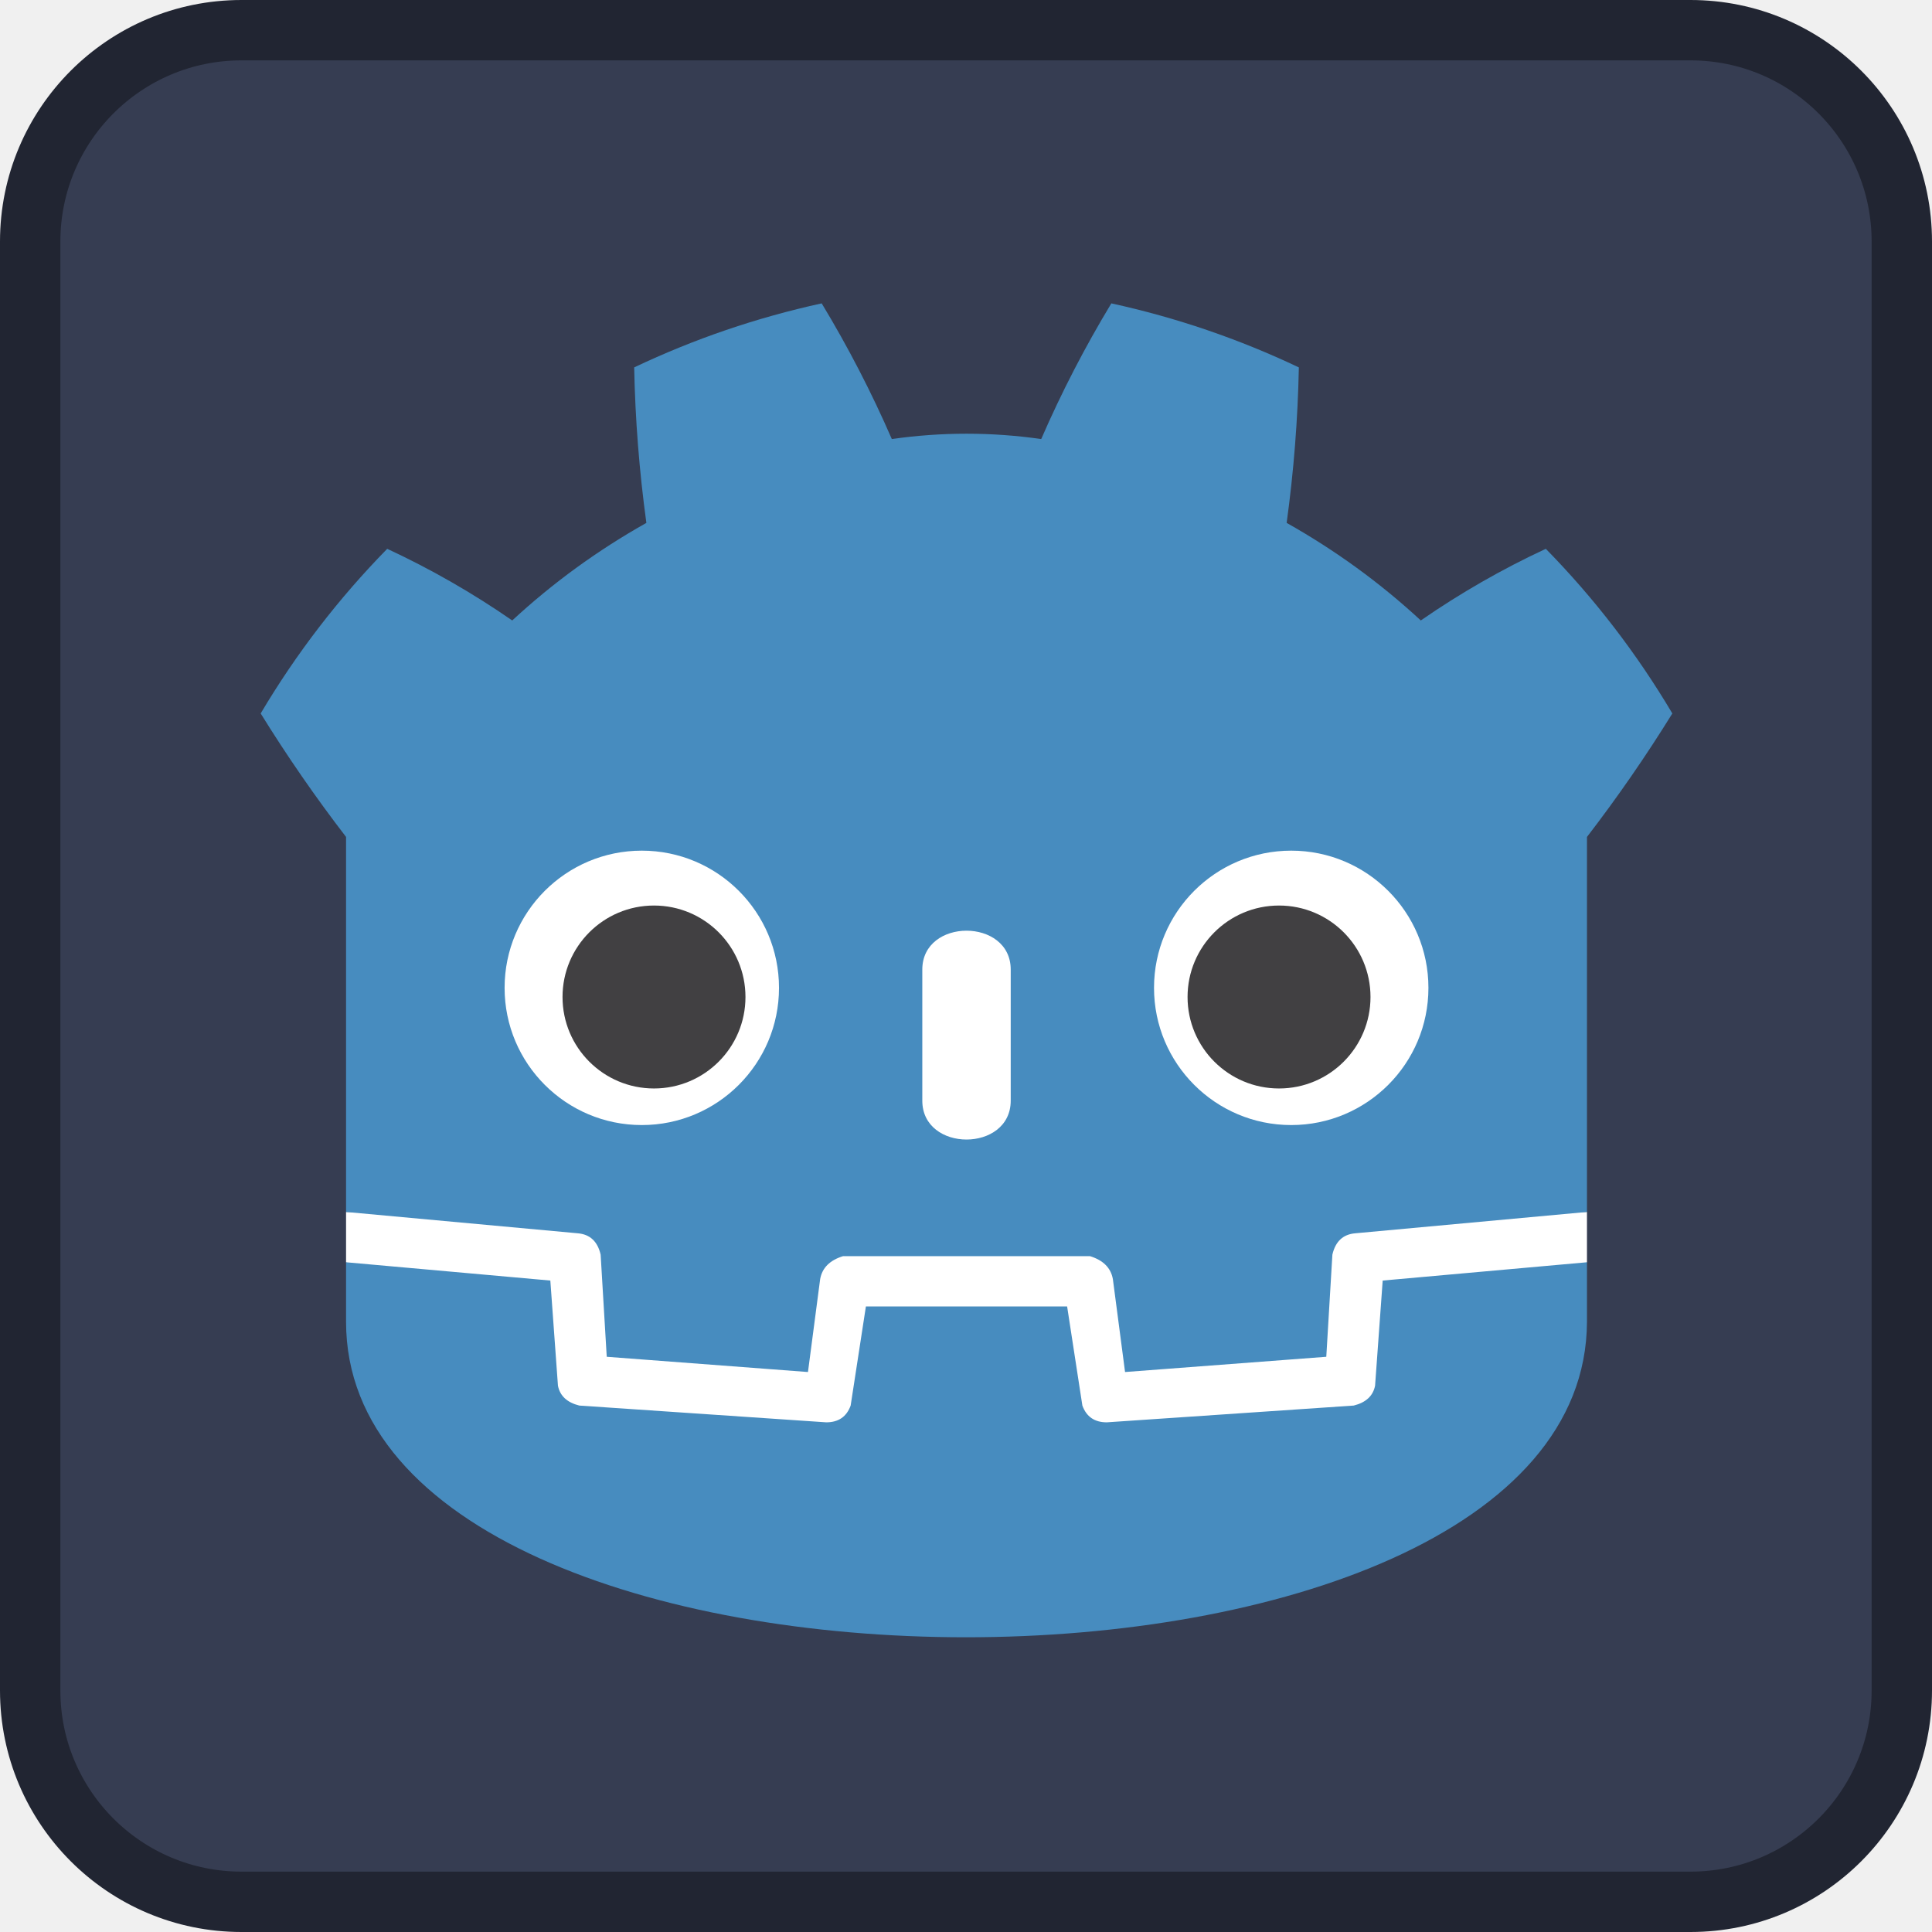
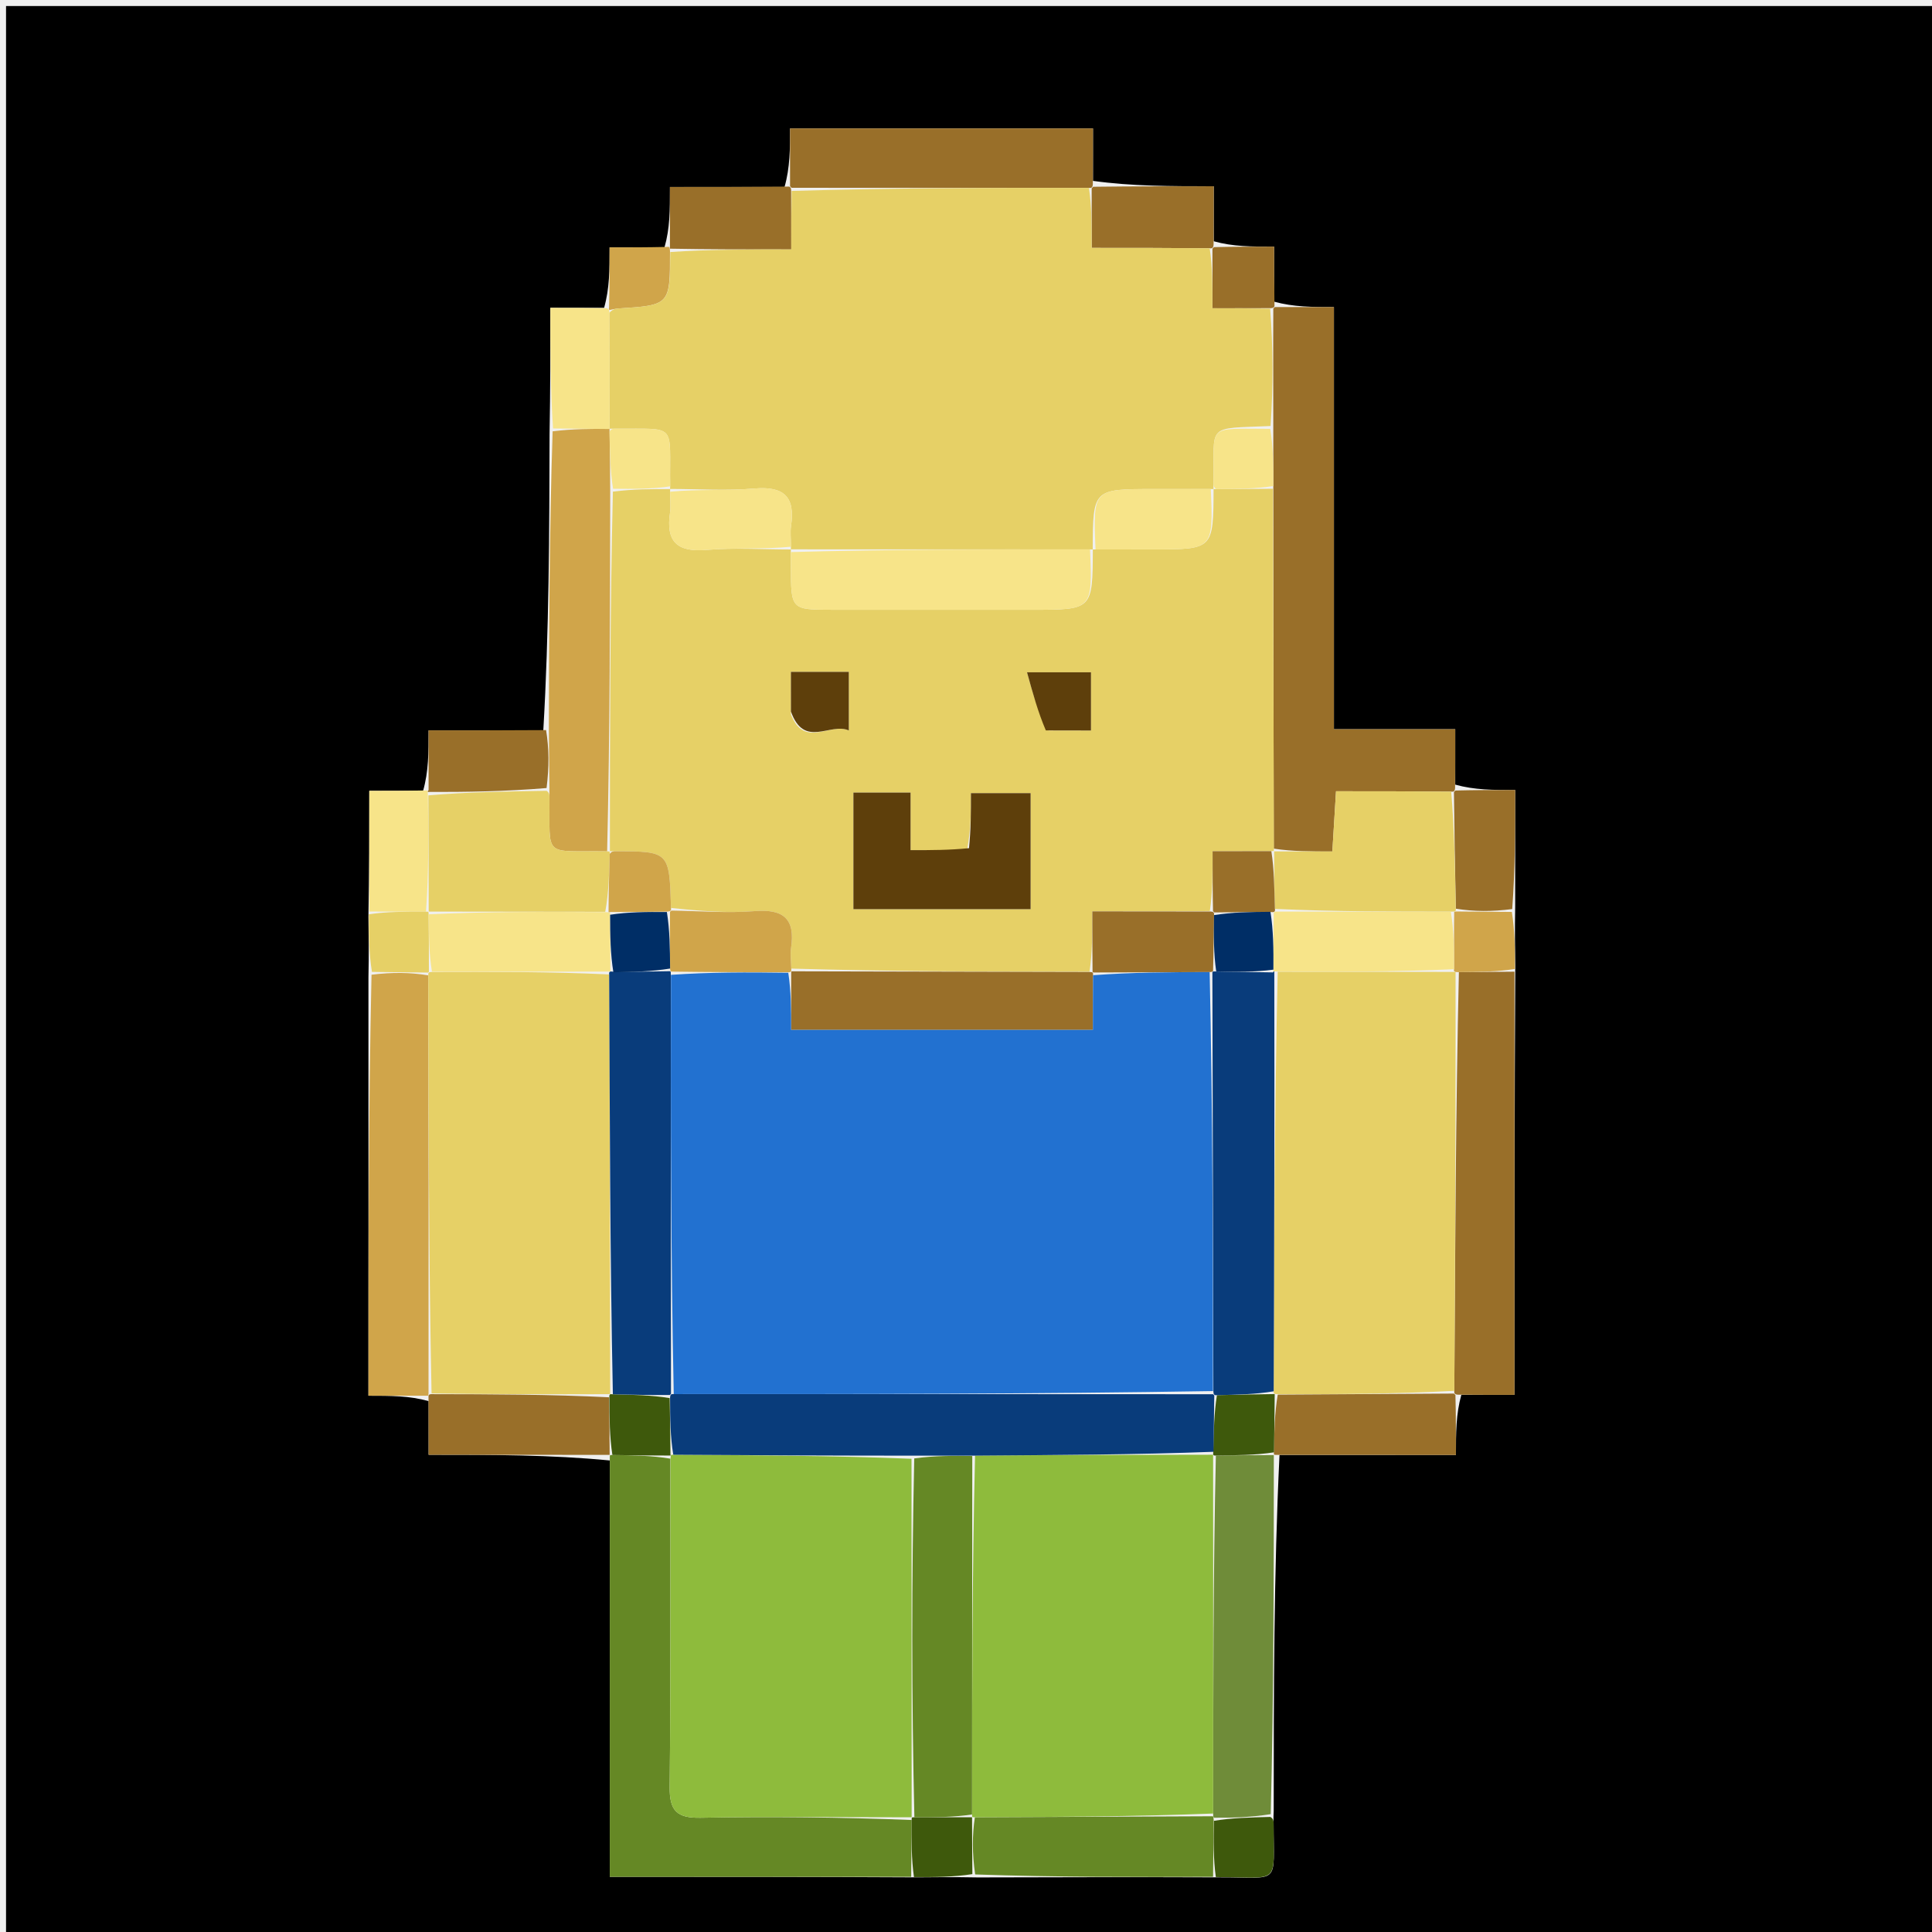
- <svg xmlns="http://www.w3.org/2000/svg" width="128" height="128">
-   <rect width="124" height="124" x="2" y="2" fill="#363d52" stroke="#212532" stroke-width="4" rx="14" />
-   <g fill="#fff" transform="translate(12.322 12.322)scale(.101)">
-     <path d="M105 673v33q407 354 814 0v-33z" />
-     <path fill="#478cbf" d="m105 673 152 14q12 1 15 14l4 67 132 10 8-61q2-11 15-15h162q13 4 15 15l8 61 132-10 4-67q3-13 15-14l152-14V427q30-39 56-81-35-59-83-108-43 20-82 47-40-37-88-64 7-51 8-102-59-28-123-42-26 43-46 89-49-7-98 0-20-46-46-89-64 14-123 42 1 51 8 102-48 27-88 64-39-27-82-47-48 49-83 108 26 42 56 81zm0 33v39c0 276 813 276 814 0v-39l-134 12-5 69q-2 10-14 13l-162 11q-12 0-16-11l-10-65H446l-10 65q-4 11-16 11l-162-11q-12-3-14-13l-5-69z" />
-     <path d="M483 600c0 34 58 34 58 0v-86c0-34-58-34-58 0z" />
-     <circle cx="725" cy="526" r="90" />
-     <circle cx="299" cy="526" r="90" />
-   </g>
-   <g fill="#414042" transform="translate(12.322 12.322)scale(.101)">
-     <circle cx="307" cy="532" r="60" />
-     <circle cx="717" cy="532" r="60" />
-   </g>
+ <svg xmlns="http://www.w3.org/2000/svg" version="1.1" id="Layer_1" x="0px" y="0px" width="100%" viewBox="0 0 320 320" enable-background="new 0 0 320 320" xml:space="preserve">
+   <path fill="#000000" opacity="1" stroke="none" d=" M181,321   C120.667,321 60.833,321 1,321   C1,214.333 1,107.667 1,1   C107.667,1 214.333,1 321,1   C321,107.667 321,214.333 321,321   C274.5,321 228,321 181,321  M250.964,150.123   C250.964,143.905 250.964,137.688 250.964,130.851   C247.327,130.851 244.235,130.851 241.034,129.96   C241.034,127.051 241.034,124.142 241.034,120.782   C233.895,120.782 227.64,120.782 220.94,120.782   C220.94,97.39 220.94,74.47 220.94,50.857   C217.383,50.857 214.266,50.857 211.036,49.966   C211.036,47.099 211.036,44.231 211.036,40.851   C207.27,40.851 204.207,40.851 201.034,39.96   C201.034,37.079 201.034,34.198 201.034,30.851   C193.886,30.851 187.515,30.851 181.034,29.96   C181.034,27.057 181.034,24.154 181.034,21.271   C163.955,21.271 147.742,21.271 130.857,21.271   C130.857,24.639 130.857,27.745 129.945,30.965   C123.698,30.965 117.451,30.965 110.963,30.965   C110.963,34.836 110.963,37.828 110.06,40.972   C107.144,40.972 104.227,40.972 100.968,40.972   C100.968,44.67 100.968,47.778 100.057,50.989   C97.123,50.989 94.189,50.989 91.159,50.989   C91.159,58.027 91.159,64.493 91.024,71.893   C90.986,88.222 90.948,104.551 89.988,120.972   C83.803,120.972 77.617,120.972 70.987,120.972   C70.987,124.696 70.987,127.78 70.078,130.986   C67.175,130.986 64.271,130.986 61.165,130.986   C61.165,137.952 61.165,144.466 61.02,151.88   C61.068,154.91 61.115,157.94 61.025,161.902   C61.025,184.826 61.025,207.749 61.025,231.178   C64.698,231.178 67.829,231.178 70.99,232.07   C70.99,234.958 70.99,237.846 70.99,240.956   C81.54,240.956 91.266,240.956 100.998,241.899   C100.998,264.776 100.998,287.653 100.998,310.859   C118.086,310.859 134.504,310.859 151.841,310.95   C154.92,310.919 157.999,310.889 162,310.963   C174.974,310.928 187.948,310.893 201.843,310.949   C212.213,310.896 210.949,312.555 210.949,301.9   C210.949,301.572 210.893,301.245 210.967,299.995   C210.973,280.317 210.98,260.638 211.926,240.991   C221.457,240.991 230.989,240.991 241.149,240.991   C241.149,237.333 241.149,234.238 242.04,231.034   C244.943,231.034 247.847,231.034 250.847,231.034   C250.847,207.091 250.847,184.015 250.977,160.05   C250.933,157.053 250.89,154.057 250.964,150.123  z" />
+   <path fill="#996F29" opacity="1" stroke="none" d=" M211.149,50.857   C214.266,50.857 217.383,50.857 220.94,50.857   C220.94,74.47 220.94,97.39 220.94,120.782   C227.64,120.782 233.895,120.782 241.034,120.782   C241.034,124.142 241.034,127.051 241.007,130.489   C240.981,131.017 240.817,131.183 240.365,131.12   C233.72,131.057 227.528,131.057 221.286,131.057   C221.061,134.752 220.885,137.648 220.679,141.032   C217.167,141.032 214.066,141.032 210.978,140.562   C210.94,120.379 210.891,100.667 210.901,80.508   C210.92,77.056 210.881,74.051 210.896,70.577   C210.905,63.8 210.862,57.491 210.9,51.101   C210.983,51.02 211.149,50.857 211.149,50.857  z" />
+   <path fill="#658825" opacity="1" stroke="none" d=" M150.922,310.859   C134.504,310.859 118.086,310.859 100.998,310.859   C100.998,287.653 100.998,264.776 101.004,241.444   C101.01,240.99 100.977,240.993 101.433,240.995   C104.944,241.045 107.999,241.093 111.037,241.6   C111.015,260.033 111.111,278.008 110.92,295.979   C110.878,299.946 112.13,301.151 116.051,301.078   C127.697,300.859 139.349,300.999 150.999,301.449   C150.973,304.887 150.948,307.873 150.922,310.859  z" />
+   <path fill="#D0A54A" opacity="1" stroke="none" d=" M70.96,231.178   C67.829,231.178 64.698,231.178 61.025,231.178   C61.025,207.749 61.025,184.826 61.535,161.444   C64.999,161.021 67.953,161.055 70.938,161.549   C70.987,184.902 71.004,207.797 70.977,230.81   C70.932,230.928 70.96,231.178 70.96,231.178  z" />
+   <path fill="#D0A54A" opacity="1" stroke="none" d=" M90.909,120.88   C90.948,104.551 90.986,88.222 91.535,71.438   C95.021,71.009 97.997,71.034 100.982,71.034   C100.991,71.008 100.939,71.012 100.959,71.464   C101.019,74.922 101.059,77.928 101.071,81.406   C101.035,101.591 101.027,121.305 100.56,141.012   C89.778,140.854 91.122,142.315 90.999,131.945   C90.995,131.62 90.996,131.295 90.996,130.515   C90.968,127 90.939,123.94 90.909,120.88  z" />
+   <path fill="#996F29" opacity="1" stroke="none" d=" M250.847,160.939   C250.847,184.015 250.847,207.091 250.847,231.034   C247.847,231.034 244.943,231.034 241.511,231.007   C240.983,230.981 240.817,230.817 240.88,230.365   C241.029,206.951 241.115,183.99 241.639,161.02   C245,160.987 247.924,160.963 250.847,160.939  z" />
+   <path fill="#6F8C39" opacity="1" stroke="none" d=" M210.986,240.959   C210.98,260.638 210.973,280.317 210.473,300.481   C207.018,301.029 204.058,301.09 201.052,301.071   C201.007,300.99 200.913,300.831 200.942,300.379   C200.956,280.323 200.941,260.72 201.387,241.081   C204.904,241.033 207.961,241.021 211.001,241.003   C210.984,240.997 210.986,240.959 210.986,240.959  z" />
+   <path fill="#996F29" opacity="1" stroke="none" d=" M130.857,30.851   C130.857,27.745 130.857,24.639 130.857,21.271   C147.742,21.271 163.955,21.271 181.034,21.271   C181.034,24.154 181.034,27.057 181.007,30.489   C180.981,31.017 180.818,31.183 180.365,31.12   C163.67,31.099 147.426,31.14 131.101,31.1   C131.02,31.017 130.857,30.851 130.857,30.851  z" />
+   <path fill="#658825" opacity="1" stroke="none" d=" M200.922,310.859   C187.948,310.893 174.974,310.928 161.516,310.468   C161.021,306.981 161.012,303.99 161.47,300.999   C174.93,300.943 187.922,300.887 200.913,300.831   C200.913,300.831 201.007,300.99 201.02,301.507   C200.996,304.968 200.959,307.914 200.922,310.859  z" />
+   <path fill="#996F29" opacity="1" stroke="none" d=" M101.001,240.973   C91.266,240.956 81.54,240.956 70.99,240.956   C70.99,237.846 70.99,234.958 70.975,231.624   C70.96,231.178 70.932,230.928 71.434,230.915   C81.568,230.929 91.199,230.956 100.882,231.435   C100.948,234.922 100.962,237.958 100.977,240.993   C100.977,240.993 101.01,240.99 101.001,240.973  z" />
+   <path fill="#996F29" opacity="1" stroke="none" d=" M241.066,231.062   C241.149,234.238 241.149,237.333 241.149,240.991   C230.989,240.991 221.457,240.991 211.456,240.975   C210.986,240.959 210.984,240.997 210.995,240.547   C211.063,237.062 211.119,234.026 211.633,230.994   C221.666,230.937 231.242,230.877 240.817,230.817   C240.817,230.817 240.983,230.981 241.066,231.062  z" />
+   <path fill="#996F29" opacity="1" stroke="none" d=" M110.963,40.82   C110.963,37.828 110.963,34.836 110.963,30.965   C117.451,30.965 123.698,30.965 130.401,30.908   C130.857,30.851 131.02,31.017 131.039,31.541   C131.058,34.928 131.058,37.792 131.058,41.308   C123.751,41.308 117.386,41.308 110.978,41.189   C110.933,41.071 110.963,40.82 110.963,40.82  z" />
+   <path fill="#996F29" opacity="1" stroke="none" d=" M181.062,30.934   C187.515,30.851 193.886,30.851 201.034,30.851   C201.034,34.198 201.034,37.079 201.007,40.489   C200.981,41.017 200.817,41.183 200.365,41.12   C193.704,41.057 187.495,41.057 180.818,41.057   C180.818,37.117 180.818,34.15 180.818,31.183   C180.818,31.183 180.981,31.017 181.062,30.934  z" />
+   <path fill="#F7E489" opacity="1" stroke="none" d=" M100.973,71.06   C97.997,71.034 95.021,71.009 91.602,70.971   C91.159,64.493 91.159,58.027 91.159,50.989   C94.189,50.989 97.123,50.989 100.42,51.048   C100.783,51.106 100.926,51.356 100.95,51.795   C100.974,58.51 100.973,64.785 100.973,71.06  z" />
+   <path fill="#996F29" opacity="1" stroke="none" d=" M90.449,120.926   C90.939,123.94 90.968,127 90.529,130.525   C83.684,131.091 77.31,131.19 70.852,131.171   C70.769,131.053 70.987,130.864 70.987,130.864   C70.987,127.78 70.987,124.696 70.987,120.972   C77.617,120.972 83.803,120.972 90.449,120.926  z" />
+   <path fill="#F7E489" opacity="1" stroke="none" d=" M61.165,150.98   C61.165,144.466 61.165,137.952 61.165,130.986   C64.271,130.986 67.175,130.986 70.533,130.925   C70.987,130.864 70.769,131.053 70.869,131.62   C70.984,138.463 70.998,144.738 70.563,151.01   C67.13,150.998 64.148,150.989 61.165,150.98  z" />
+   <path fill="#996F29" opacity="1" stroke="none" d=" M241.062,130.934   C244.235,130.851 247.327,130.851 250.964,130.851   C250.964,137.688 250.964,143.905 250.468,150.574   C247.048,151.007 244.124,150.988 241.13,150.508   C240.98,143.758 240.899,137.47 240.817,131.183   C240.817,131.183 240.981,131.017 241.062,130.934  z" />
+   <path fill="#3E590C" opacity="1" stroke="none" d=" M201.382,310.904   C200.959,307.914 200.996,304.968 201.065,301.587   C204.058,301.09 207.018,301.029 210.421,300.942   C210.893,301.245 210.949,301.572 210.949,301.9   C210.949,312.555 212.213,310.896 201.382,310.904  z" />
+   <path fill="#3E590C" opacity="1" stroke="none" d=" M161.002,300.998   C161.012,303.99 161.021,306.981 161.055,310.416   C157.999,310.889 154.92,310.919 151.382,310.904   C150.948,307.873 150.973,304.887 151,301.45   C151,301 150.998,300.998 151.452,300.999   C154.938,300.999 157.97,300.999 161.001,300.999   C161,301 161.002,300.998 161.002,300.998  z" />
+   <path fill="#D0A54A" opacity="1" stroke="none" d=" M100.875,50.997   C100.968,47.778 100.968,44.67 100.968,40.972   C104.227,40.972 107.144,40.972 110.512,40.896   C110.963,40.82 110.933,41.071 110.972,41.624   C110.982,50.547 110.982,50.544 102.386,51.096   C101.896,51.128 101.412,51.267 100.926,51.356   C100.926,51.356 100.783,51.106 100.875,50.997  z" />
+   <path fill="#996F29" opacity="1" stroke="none" d=" M201.062,40.934   C204.207,40.851 207.27,40.851 211.036,40.851   C211.036,44.231 211.036,47.099 211.092,50.412   C211.149,50.857 210.983,51.02 210.46,51.039   C207.052,51.058 204.167,51.058 200.817,51.058   C200.817,47.11 200.817,44.146 200.817,41.183   C200.817,41.183 200.981,41.017 201.062,40.934  z" />
+   <path fill="#D0A54A" opacity="1" stroke="none" d=" M241.2,150.97   C244.124,150.988 247.048,151.007 250.409,151.043   C250.89,154.057 250.933,157.053 250.912,160.494   C247.924,160.963 245,160.987 241.525,161.013   C240.974,161.014 240.75,160.98 240.831,160.533   C240.859,157.064 240.804,154.042 240.862,151.003   C240.974,150.985 241.2,150.97 241.2,150.97  z" />
+   <path fill="#E6D066" opacity="1" stroke="none" d=" M61.092,151.43   C64.148,150.989 67.13,150.998 70.556,151.002   C70.999,150.999 70.986,150.986 70.99,151.44   C71.024,154.902 71.054,157.91 71.039,160.96   C70.995,161.004 70.907,161.09 70.907,161.09   C67.953,161.055 64.999,161.021 61.604,160.978   C61.115,157.94 61.068,154.91 61.092,151.43  z" />
+   <path fill="#E6D066" opacity="1" stroke="none" d=" M101.018,141.018   C101.027,121.305 101.035,101.591 101.516,81.427   C104.996,80.989 108.005,81.002 111.007,81.007   C111,81 110.986,80.986 110.99,81.444   C110.997,82.901 111.125,83.92 110.979,84.898   C110.265,89.666 112.113,91.504 117.023,91.086   C121.655,90.691 126.348,91.009 131.007,91.007   C131,91 130.986,90.986 130.99,91.444   C130.997,92.567 130.999,93.232 131,93.898   C131.012,100.993 131.012,100.997 137.991,100.999   C148.971,101.002 159.952,101 170.932,101   C180.969,101 180.969,101 181.007,90.993   C181,91 180.986,91.014 181.456,91.01   C184.923,91.003 187.92,91 190.917,91   C200.97,91 200.97,91 201.007,80.993   C201,81 200.986,81.014 201.438,81.01   C204.874,80.988 207.858,80.971 210.842,80.955   C210.891,100.667 210.94,120.379 210.995,140.545   C211,140.999 211.034,140.966 210.575,140.978   C207.246,140.989 204.377,140.989 200.843,140.989   C200.843,144.749 200.843,147.801 200.387,150.904   C193.824,150.954 187.718,150.954 180.923,150.954   C180.923,154.704 180.923,157.817 180.46,160.954   C163.693,160.945 147.39,160.911 131.059,160.431   C131.02,158.995 130.878,157.986 131.023,157.021   C131.733,152.288 129.874,150.526 125.034,150.909   C120.455,151.272 115.816,150.88 111.139,150.383   C110.862,141.03 110.862,141.03 101.973,140.993   C101.642,140.992 101.311,140.984 100.989,140.989   C100.998,140.998 101.018,141.018 101.018,141.018  M160.175,140.812   C157.243,140.812 154.312,140.812 150.817,140.812   C150.817,137.336 150.817,134.286 150.817,131.281   C147.306,131.281 144.38,131.281 141.351,131.281   C141.351,137.935 141.351,144.303 141.351,150.591   C151.402,150.591 161.098,150.591 170.703,150.591   C170.703,143.925 170.703,137.673 170.703,131.368   C167.354,131.368 164.313,131.368 160.818,131.368   C160.818,134.54 160.818,137.346 160.175,140.812  M131.007,118.321   C133.214,124.046 137.473,119.61 140.59,120.982   C140.59,117.242 140.59,114.215 140.59,111.283   C137.265,111.283 134.352,111.283 131.001,111.283   C131.001,113.503 131.001,115.445 131.007,118.321  M173.684,120.993   C175.951,120.993 178.219,120.993 180.701,120.993   C180.701,117.472 180.701,114.445 180.701,111.35   C177.367,111.35 174.339,111.35 170.107,111.35   C171.103,114.957 171.933,117.96 173.684,120.993  z" />
+   <path fill="#E6D066" opacity="1" stroke="none" d=" M200.365,41.12   C200.817,44.146 200.817,47.11 200.817,51.058   C204.167,51.058 207.052,51.058 210.377,51.12   C210.862,57.491 210.905,63.8 210.451,70.564   C199.54,71.031 201.166,70.084 200.996,80.022   C200.99,80.353 200.989,80.683 200.986,81.014   C200.986,81.014 201,81 200.537,80.998   C197.077,80.997 194.08,81 191.083,81   C181.03,81 181.03,81 180.986,91.014   C180.986,91.014 181,91 180.537,90.998   C163.711,90.992 147.349,90.989 130.986,90.986   C130.986,90.986 131,91 131.002,90.549   C131.003,89.099 130.875,88.08 131.021,87.102   C131.735,82.333 129.887,80.496 124.977,80.914   C120.345,81.309 115.652,80.991 110.986,80.986   C110.986,80.986 111,81 111.002,80.549   C110.854,69.885 112.347,71.09 101.914,71.005   C101.589,71.003 101.264,71.01 100.939,71.012   C100.939,71.012 100.991,71.008 100.982,71.034   C100.973,64.785 100.974,58.51 100.95,51.795   C101.412,51.267 101.896,51.128 102.386,51.096   C110.982,50.544 110.982,50.547 111.016,41.742   C117.386,41.308 123.751,41.308 131.058,41.308   C131.058,37.792 131.058,34.928 131.12,31.623   C147.426,31.14 163.67,31.099 180.365,31.12   C180.818,34.15 180.818,37.117 180.818,41.057   C187.495,41.057 193.704,41.057 200.365,41.12  z" />
+   <path fill="#E6D066" opacity="1" stroke="none" d=" M240.365,131.12   C240.899,137.47 240.98,143.758 241.13,150.508   C241.2,150.97 240.974,150.985 240.415,150.997   C230.32,151.001 220.784,150.993 211.163,150.542   C211.064,147.054 211.049,144.01 211.034,140.966   C211.034,140.966 211,140.999 210.983,141.016   C214.066,141.032 217.167,141.032 220.679,141.032   C220.885,137.648 221.061,134.752 221.286,131.057   C227.528,131.057 233.72,131.057 240.365,131.12  z" />
+   <path fill="#F7E489" opacity="1" stroke="none" d=" M201.438,81.01   C200.989,80.683 200.99,80.353 200.996,80.022   C201.166,70.084 199.54,71.031 210.397,71.033   C210.881,74.051 210.92,77.056 210.901,80.508   C207.858,80.971 204.874,80.988 201.438,81.01  z" />
+   <path fill="#8EBB3C" opacity="1" stroke="none" d=" M150.999,300.999   C139.349,300.999 127.697,300.859 116.051,301.078   C112.13,301.151 110.878,299.946 110.92,295.979   C111.111,278.008 111.015,260.033 111.064,241.545   C111.106,241.03 111.052,240.92 111.515,240.951   C124.972,241.041 137.967,241.1 150.974,241.617   C150.989,261.717 150.994,281.357 150.998,300.998   C150.998,300.998 151,301 150.999,300.999  z" />
+   <path fill="#3E590C" opacity="1" stroke="none" d=" M101.433,240.995   C100.962,237.958 100.948,234.922 100.926,231.372   C100.919,230.857 101.064,230.905 101.51,230.939   C104.931,231.024 107.905,231.076 110.919,231.57   C110.99,234.982 111.021,237.951 111.052,240.92   C111.052,240.92 111.106,241.03 111.079,241.085   C107.999,241.093 104.944,241.045 101.433,240.995  z" />
+   <path fill="#E6D066" opacity="1" stroke="none" d=" M100.875,230.92   C91.199,230.956 81.568,230.929 71.479,230.797   C71.004,207.797 70.987,184.902 70.938,161.549   C70.907,161.09 70.995,161.004 71.498,160.989   C81.61,160.958 91.219,160.943 100.9,161.396   C101.003,184.878 101.034,207.892 101.064,230.905   C101.064,230.905 100.919,230.857 100.875,230.92  z" />
+   <path fill="#E6D066" opacity="1" stroke="none" d=" M71.006,151.006   C70.998,144.738 70.984,138.463 70.952,131.738   C77.31,131.19 83.684,131.091 90.527,130.981   C90.996,131.295 90.995,131.62 90.999,131.945   C91.122,142.315 89.778,140.854 100.56,141.012   C101.018,141.018 100.998,140.998 100.996,141.446   C100.895,144.94 100.798,147.986 100.25,151.023   C90.196,151.004 80.591,150.995 70.986,150.986   C70.986,150.986 70.999,150.999 71.006,151.006  z" />
+   <path fill="#F7E489" opacity="1" stroke="none" d=" M100.959,71.464   C101.264,71.01 101.589,71.003 101.914,71.005   C112.347,71.09 110.854,69.885 111.01,80.557   C108.005,81.002 104.996,80.989 101.543,80.955   C101.059,77.928 101.019,74.922 100.959,71.464  z" />
+   <path fill="#E6D066" opacity="1" stroke="none" d=" M240.88,230.365   C231.242,230.877 221.666,230.937 211.588,230.93   C211.086,230.863 210.936,230.905 210.963,230.445   C211.051,206.967 211.111,183.948 211.63,160.949   C221.641,160.972 231.196,160.976 240.75,160.98   C240.75,160.98 240.974,161.014 241.088,161.022   C241.115,183.99 241.029,206.951 240.88,230.365  z" />
+   <path fill="#8EBB3C" opacity="1" stroke="none" d=" M200.942,300.379   C187.922,300.887 174.93,300.943 161.47,300.999   C161.002,300.998 161,301 161,300.531   C161.013,280.427 161.025,260.793 161.5,241.098   C174.973,240.993 187.982,240.949 200.95,240.95   C200.908,240.995 200.927,241.117 200.927,241.117   C200.941,260.72 200.956,280.323 200.942,300.379  z" />
+   <path fill="#3E590C" opacity="1" stroke="none" d=" M211.13,230.926   C211.119,234.026 211.063,237.062 211.013,240.553   C207.961,241.021 204.904,241.033 201.387,241.081   C200.927,241.117 200.908,240.995 200.953,240.506   C201.039,237.054 201.08,234.091 201.563,231.084   C204.982,230.996 207.959,230.95 210.936,230.905   C210.936,230.905 211.086,230.863 211.13,230.926  z" />
+   <path fill="#658825" opacity="1" stroke="none" d=" M161.037,241.159   C161.025,260.793 161.013,280.427 161.001,300.53   C157.97,300.999 154.938,300.999 151.452,300.999   C150.994,281.357 150.989,261.717 151.428,241.562   C154.927,241.085 157.982,241.122 161.037,241.159  z" />
+   <path fill="#F7E489" opacity="1" stroke="none" d=" M240.831,160.533   C231.196,160.976 221.641,160.972 211.522,160.913   C210.957,160.857 210.85,161.057 210.915,160.603   C210.944,157.114 210.908,154.078 210.974,151.084   C211.077,151.127 211.248,150.986 211.248,150.986   C220.784,150.993 230.32,151.001 240.303,151.014   C240.804,154.042 240.859,157.064 240.831,160.533  z" />
+   <path fill="#F7E489" opacity="1" stroke="none" d=" M70.99,151.44   C80.591,150.995 90.196,151.004 100.345,151.078   C100.89,151.142 101.095,151.062 101.054,151.511   C101.058,154.993 101.104,158.025 101.097,160.956   C101.044,160.856 100.828,160.927 100.828,160.927   C91.219,160.943 81.61,160.958 71.542,160.945   C71.054,157.91 71.024,154.902 70.99,151.44  z" />
+   <path fill="#F7E489" opacity="1" stroke="none" d=" M130.99,91.444   C147.349,90.989 163.711,90.992 180.544,90.991   C180.969,101 180.969,101 170.932,101   C159.952,101 148.971,101.002 137.991,100.999   C131.012,100.997 131.012,100.993 131,93.898   C130.999,93.232 130.997,92.567 130.99,91.444  z" />
+   <path fill="#996F29" opacity="1" stroke="none" d=" M131.086,160.878   C147.39,160.911 163.693,160.945 180.498,160.99   C180.999,161.002 181.075,161.075 181.046,161.527   C181.017,164.894 181.017,167.809 181.017,170.581   C163.889,170.581 147.549,170.581 131.033,170.581   C131.033,167.179 131.033,164.192 131.048,161.124   C131.064,161.043 131.086,160.878 131.086,160.878  z" />
+   <path fill="#5E3F0B" opacity="1" stroke="none" d=" M160.496,140.482   C160.818,137.346 160.818,134.54 160.818,131.368   C164.313,131.368 167.354,131.368 170.703,131.368   C170.703,137.673 170.703,143.925 170.703,150.591   C161.098,150.591 151.402,150.591 141.351,150.591   C141.351,144.303 141.351,137.935 141.351,131.281   C144.38,131.281 147.306,131.281 150.817,131.281   C150.817,134.286 150.817,137.336 150.817,140.812   C154.312,140.812 157.243,140.812 160.496,140.482  z" />
+   <path fill="#996F29" opacity="1" stroke="none" d=" M180.961,160.966   C180.923,157.817 180.923,154.704 180.923,150.954   C187.718,150.954 193.824,150.954 200.459,150.973   C200.987,150.991 201.13,151.13 201.082,151.57   C201.021,154.953 201.008,157.895 200.922,160.849   C200.848,160.862 200.808,161.006 200.356,161.002   C193.628,161.024 187.351,161.049 181.075,161.075   C181.075,161.075 180.999,161.002 180.961,160.966  z" />
+   <path fill="#F7E489" opacity="1" stroke="none" d=" M110.99,81.444   C115.652,80.991 120.345,81.309 124.977,80.914   C129.887,80.496 131.735,82.333 131.021,87.102   C130.875,88.08 131.003,89.099 131.009,90.556   C126.348,91.009 121.655,90.691 117.023,91.086   C112.113,91.504 110.265,89.666 110.979,84.898   C111.125,83.92 110.997,82.901 110.99,81.444  z" />
+   <path fill="#F7E489" opacity="1" stroke="none" d=" M181.456,91.01   C181.03,81 181.03,81 191.083,81   C194.08,81 197.077,80.997 200.544,80.991   C200.97,91 200.97,91 190.917,91   C187.92,91 184.923,91.003 181.456,91.01  z" />
+   <path fill="#D0A54A" opacity="1" stroke="none" d=" M111.204,150.82   C115.816,150.88 120.455,151.272 125.034,150.909   C129.874,150.526 131.733,152.288 131.023,157.021   C130.878,157.986 131.02,158.995 131.059,160.431   C131.086,160.878 131.064,161.043 130.581,161.041   C123.797,161.028 117.495,161.017 111.17,160.929   C111.146,160.851 110.984,160.859 110.991,160.421   C110.966,157.021 110.934,154.06 110.976,151.028   C111.051,150.958 111.204,150.82 111.204,150.82  z" />
+   <path fill="#5E3F0B" opacity="1" stroke="none" d=" M131.004,117.854   C131.001,115.445 131.001,113.503 131.001,111.283   C134.352,111.283 137.265,111.283 140.59,111.283   C140.59,114.215 140.59,117.242 140.59,120.982   C137.473,119.61 133.214,124.046 131.004,117.854  z" />
+   <path fill="#5E3F0B" opacity="1" stroke="none" d=" M173.223,120.979   C171.933,117.96 171.103,114.957 170.107,111.35   C174.339,111.35 177.367,111.35 180.701,111.35   C180.701,114.445 180.701,117.472 180.701,120.993   C178.219,120.993 175.951,120.993 173.223,120.979  z" />
+   <path fill="#996F29" opacity="1" stroke="none" d=" M210.575,140.978   C211.049,144.01 211.064,147.054 211.163,150.542   C211.248,150.986 211.077,151.127 210.531,151.068   C207.034,151.05 204.082,151.09 201.13,151.13   C201.13,151.13 200.987,150.991 200.915,150.923   C200.843,147.801 200.843,144.749 200.843,140.989   C204.377,140.989 207.246,140.989 210.575,140.978  z" />
+   <path fill="#D0A54A" opacity="1" stroke="none" d=" M100.795,151.087   C100.798,147.986 100.895,144.94 100.987,141.437   C101.311,140.984 101.642,140.992 101.973,140.993   C110.862,141.03 110.862,141.03 111.139,150.383   C111.204,150.82 111.051,150.958 110.533,150.988   C107.042,151.033 104.068,151.047 101.095,151.062   C101.095,151.062 100.89,151.142 100.795,151.087  z" />
+   <path fill="#093C7B" opacity="1" stroke="none" d=" M161.5,241.098   C157.982,241.122 154.927,241.085 151.417,241.103   C137.967,241.1 124.972,241.041 111.515,240.951   C111.021,237.951 110.99,234.982 110.984,231.504   C111.008,230.994 111.138,230.862 111.594,230.908   C141.653,230.923 171.258,230.893 200.927,230.928   C200.992,230.994 201.121,231.127 201.121,231.127   C201.08,234.091 201.039,237.054 200.995,240.461   C187.982,240.949 174.973,240.993 161.5,241.098  z" />
+   <path fill="#093C7B" opacity="1" stroke="none" d=" M101.51,230.939   C101.034,207.892 101.003,184.878 100.9,161.396   C100.828,160.927 101.044,160.856 101.542,160.941   C105.021,160.97 108.002,160.915 110.984,160.859   C110.984,160.859 111.146,160.851 111.105,161.389   C111.089,184.905 111.113,207.883 111.138,230.862   C111.138,230.862 111.008,230.994 110.944,231.061   C107.905,231.076 104.931,231.024 101.51,230.939  z" />
+   <path fill="#093C7B" opacity="1" stroke="none" d=" M210.963,230.445   C207.959,230.95 204.982,230.996 201.563,231.084   C201.121,231.127 200.992,230.994 200.973,230.473   C200.905,206.969 200.857,183.987 200.808,161.006   C200.808,161.006 200.848,160.862 201.368,160.901   C204.875,160.979 207.863,161.018 210.85,161.057   C210.85,161.057 210.957,160.857 211.064,160.892   C211.111,183.948 211.051,206.967 210.963,230.445  z" />
+   <path fill="#002E66" opacity="1" stroke="none" d=" M210.915,160.603   C207.863,161.018 204.875,160.979 201.442,160.889   C201.008,157.895 201.021,154.953 201.082,151.57   C204.082,151.09 207.034,151.05 210.429,151.026   C210.908,154.078 210.944,157.114 210.915,160.603  z" />
+   <path fill="#002E66" opacity="1" stroke="none" d=" M110.991,160.421   C108.002,160.915 105.021,160.97 101.595,161.041   C101.104,158.025 101.058,154.993 101.054,151.511   C104.068,151.047 107.042,151.033 110.458,151.058   C110.934,154.06 110.966,157.021 110.991,160.421  z" />
+   <path fill="#2271D0" opacity="1" stroke="none" d=" M200.356,161.002   C200.857,183.987 200.905,206.969 200.908,230.406   C171.258,230.893 141.653,230.923 111.594,230.908   C111.113,207.883 111.089,184.905 111.129,161.466   C117.495,161.017 123.797,161.028 130.565,161.123   C131.033,164.192 131.033,167.179 131.033,170.581   C147.549,170.581 163.889,170.581 181.017,170.581   C181.017,167.809 181.017,164.894 181.046,161.527   C187.351,161.049 193.628,161.024 200.356,161.002  z" />
</svg>
